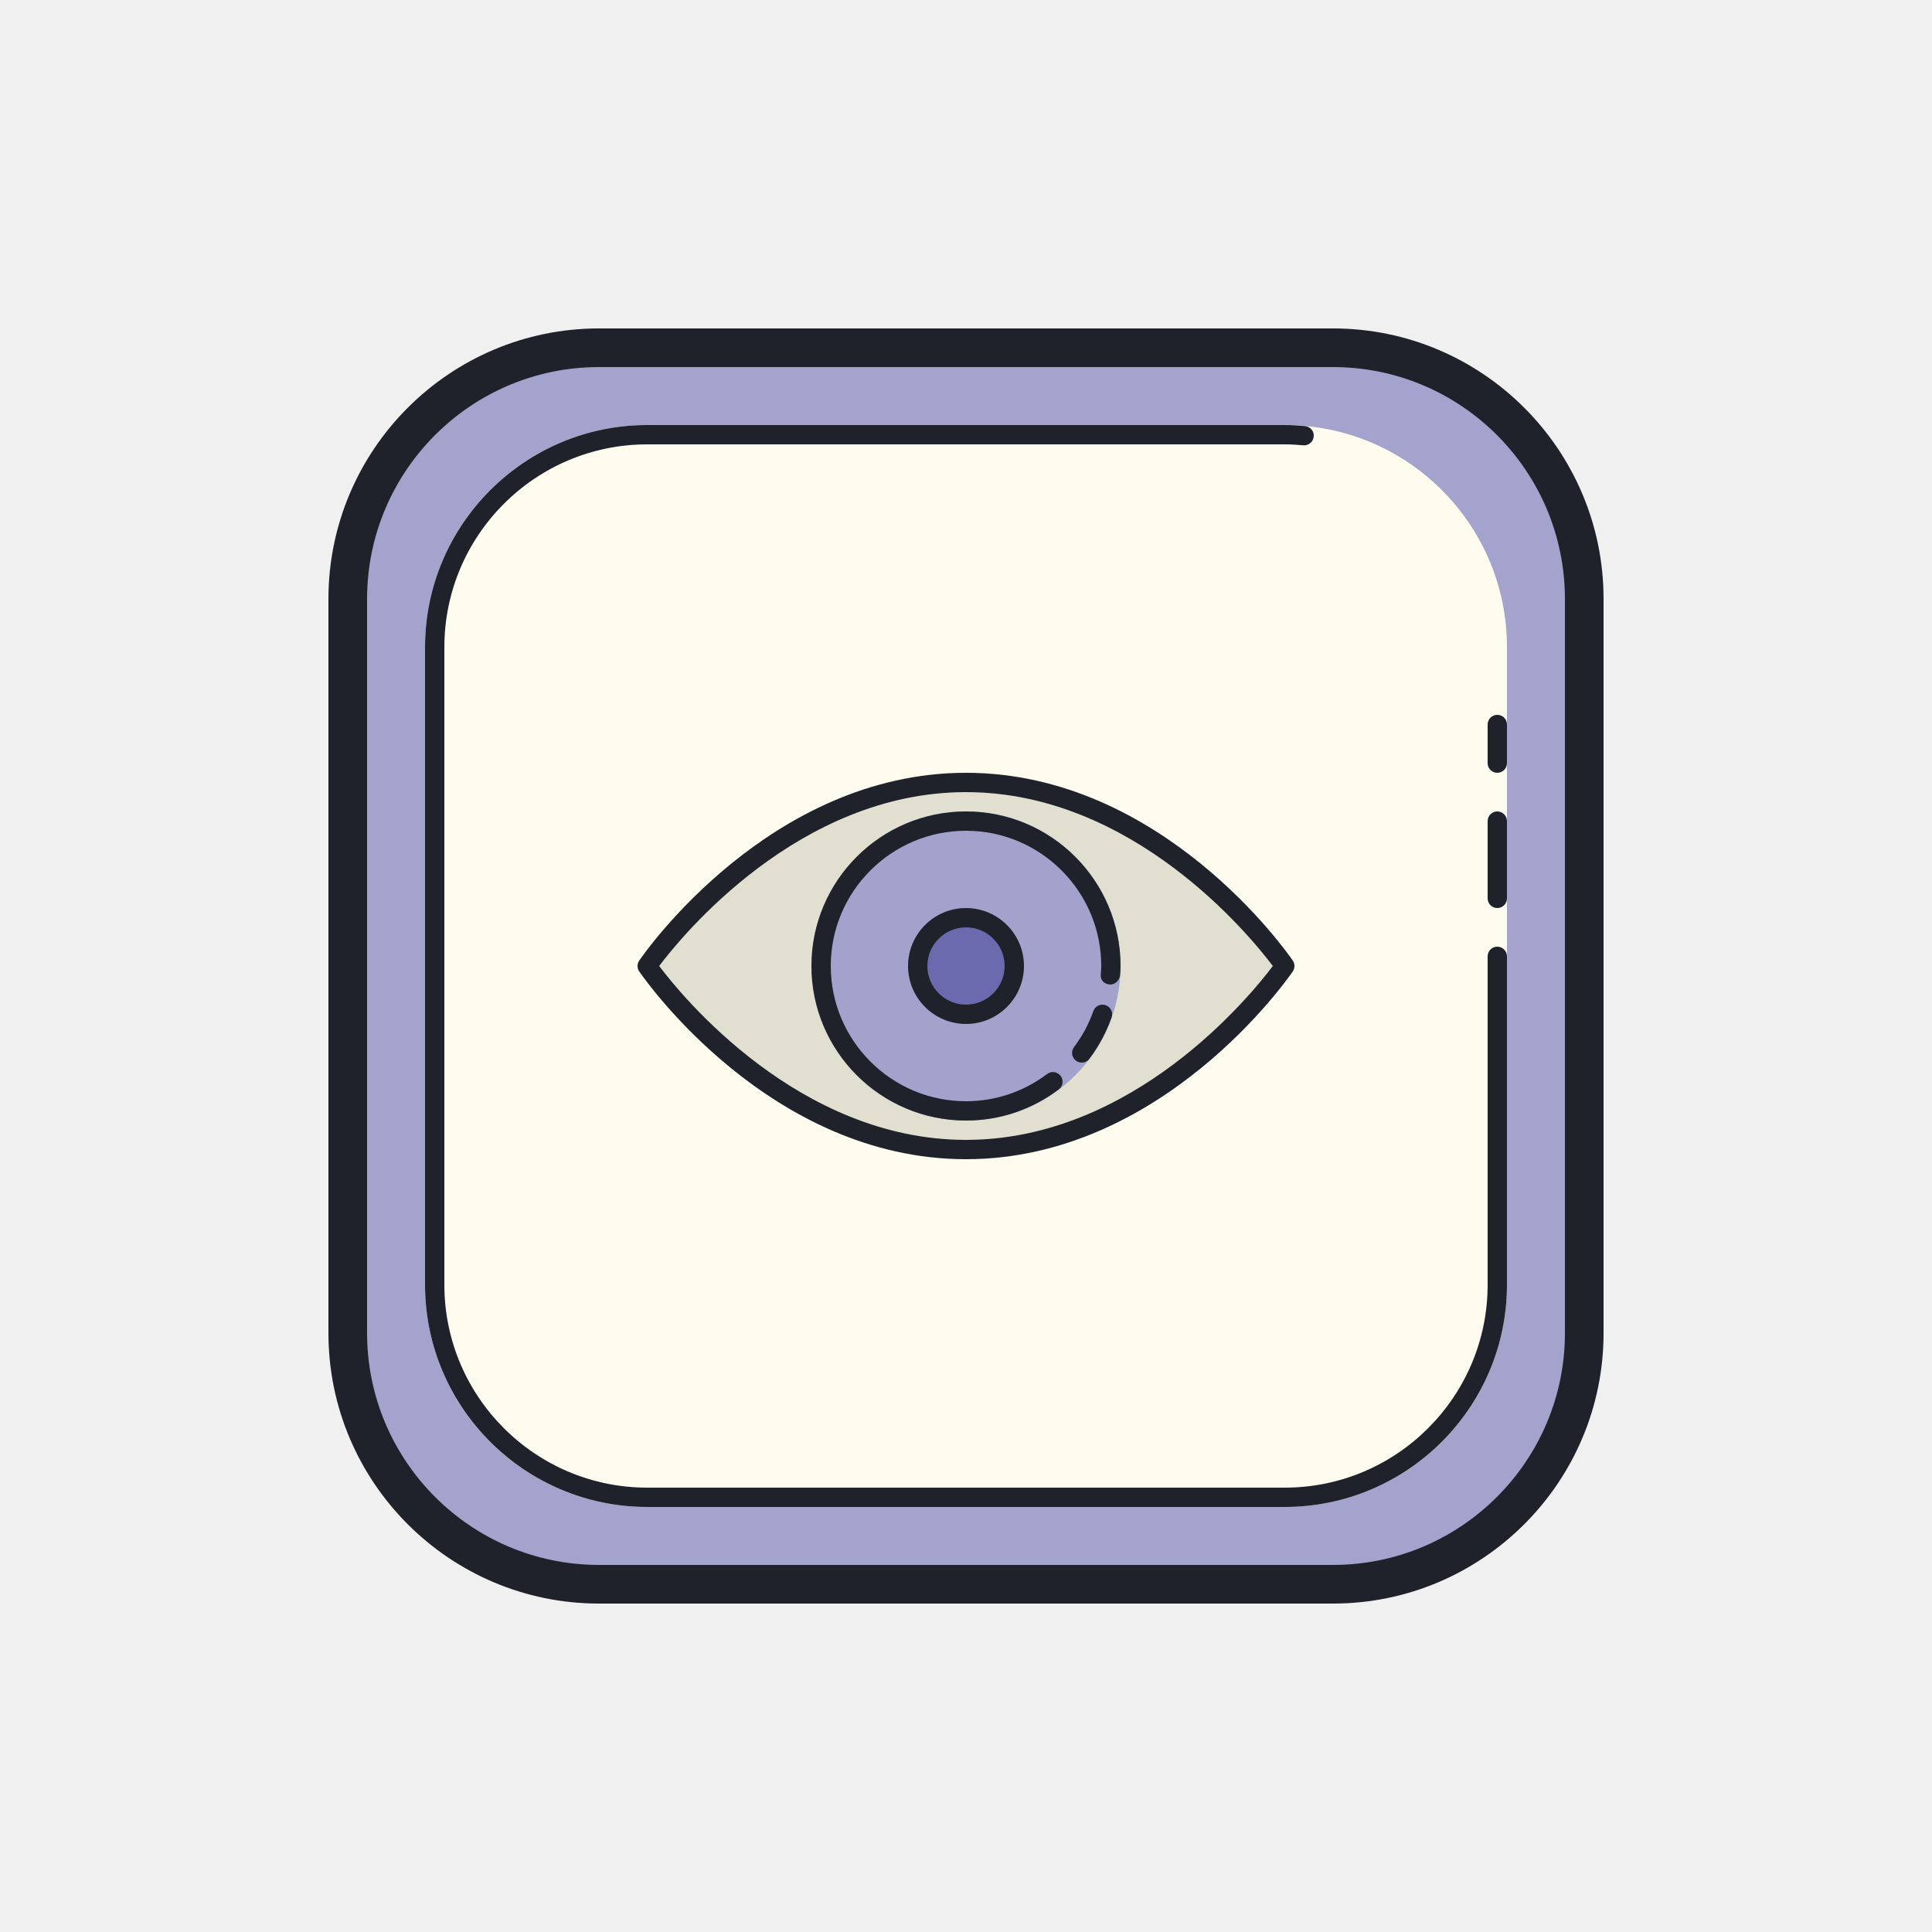
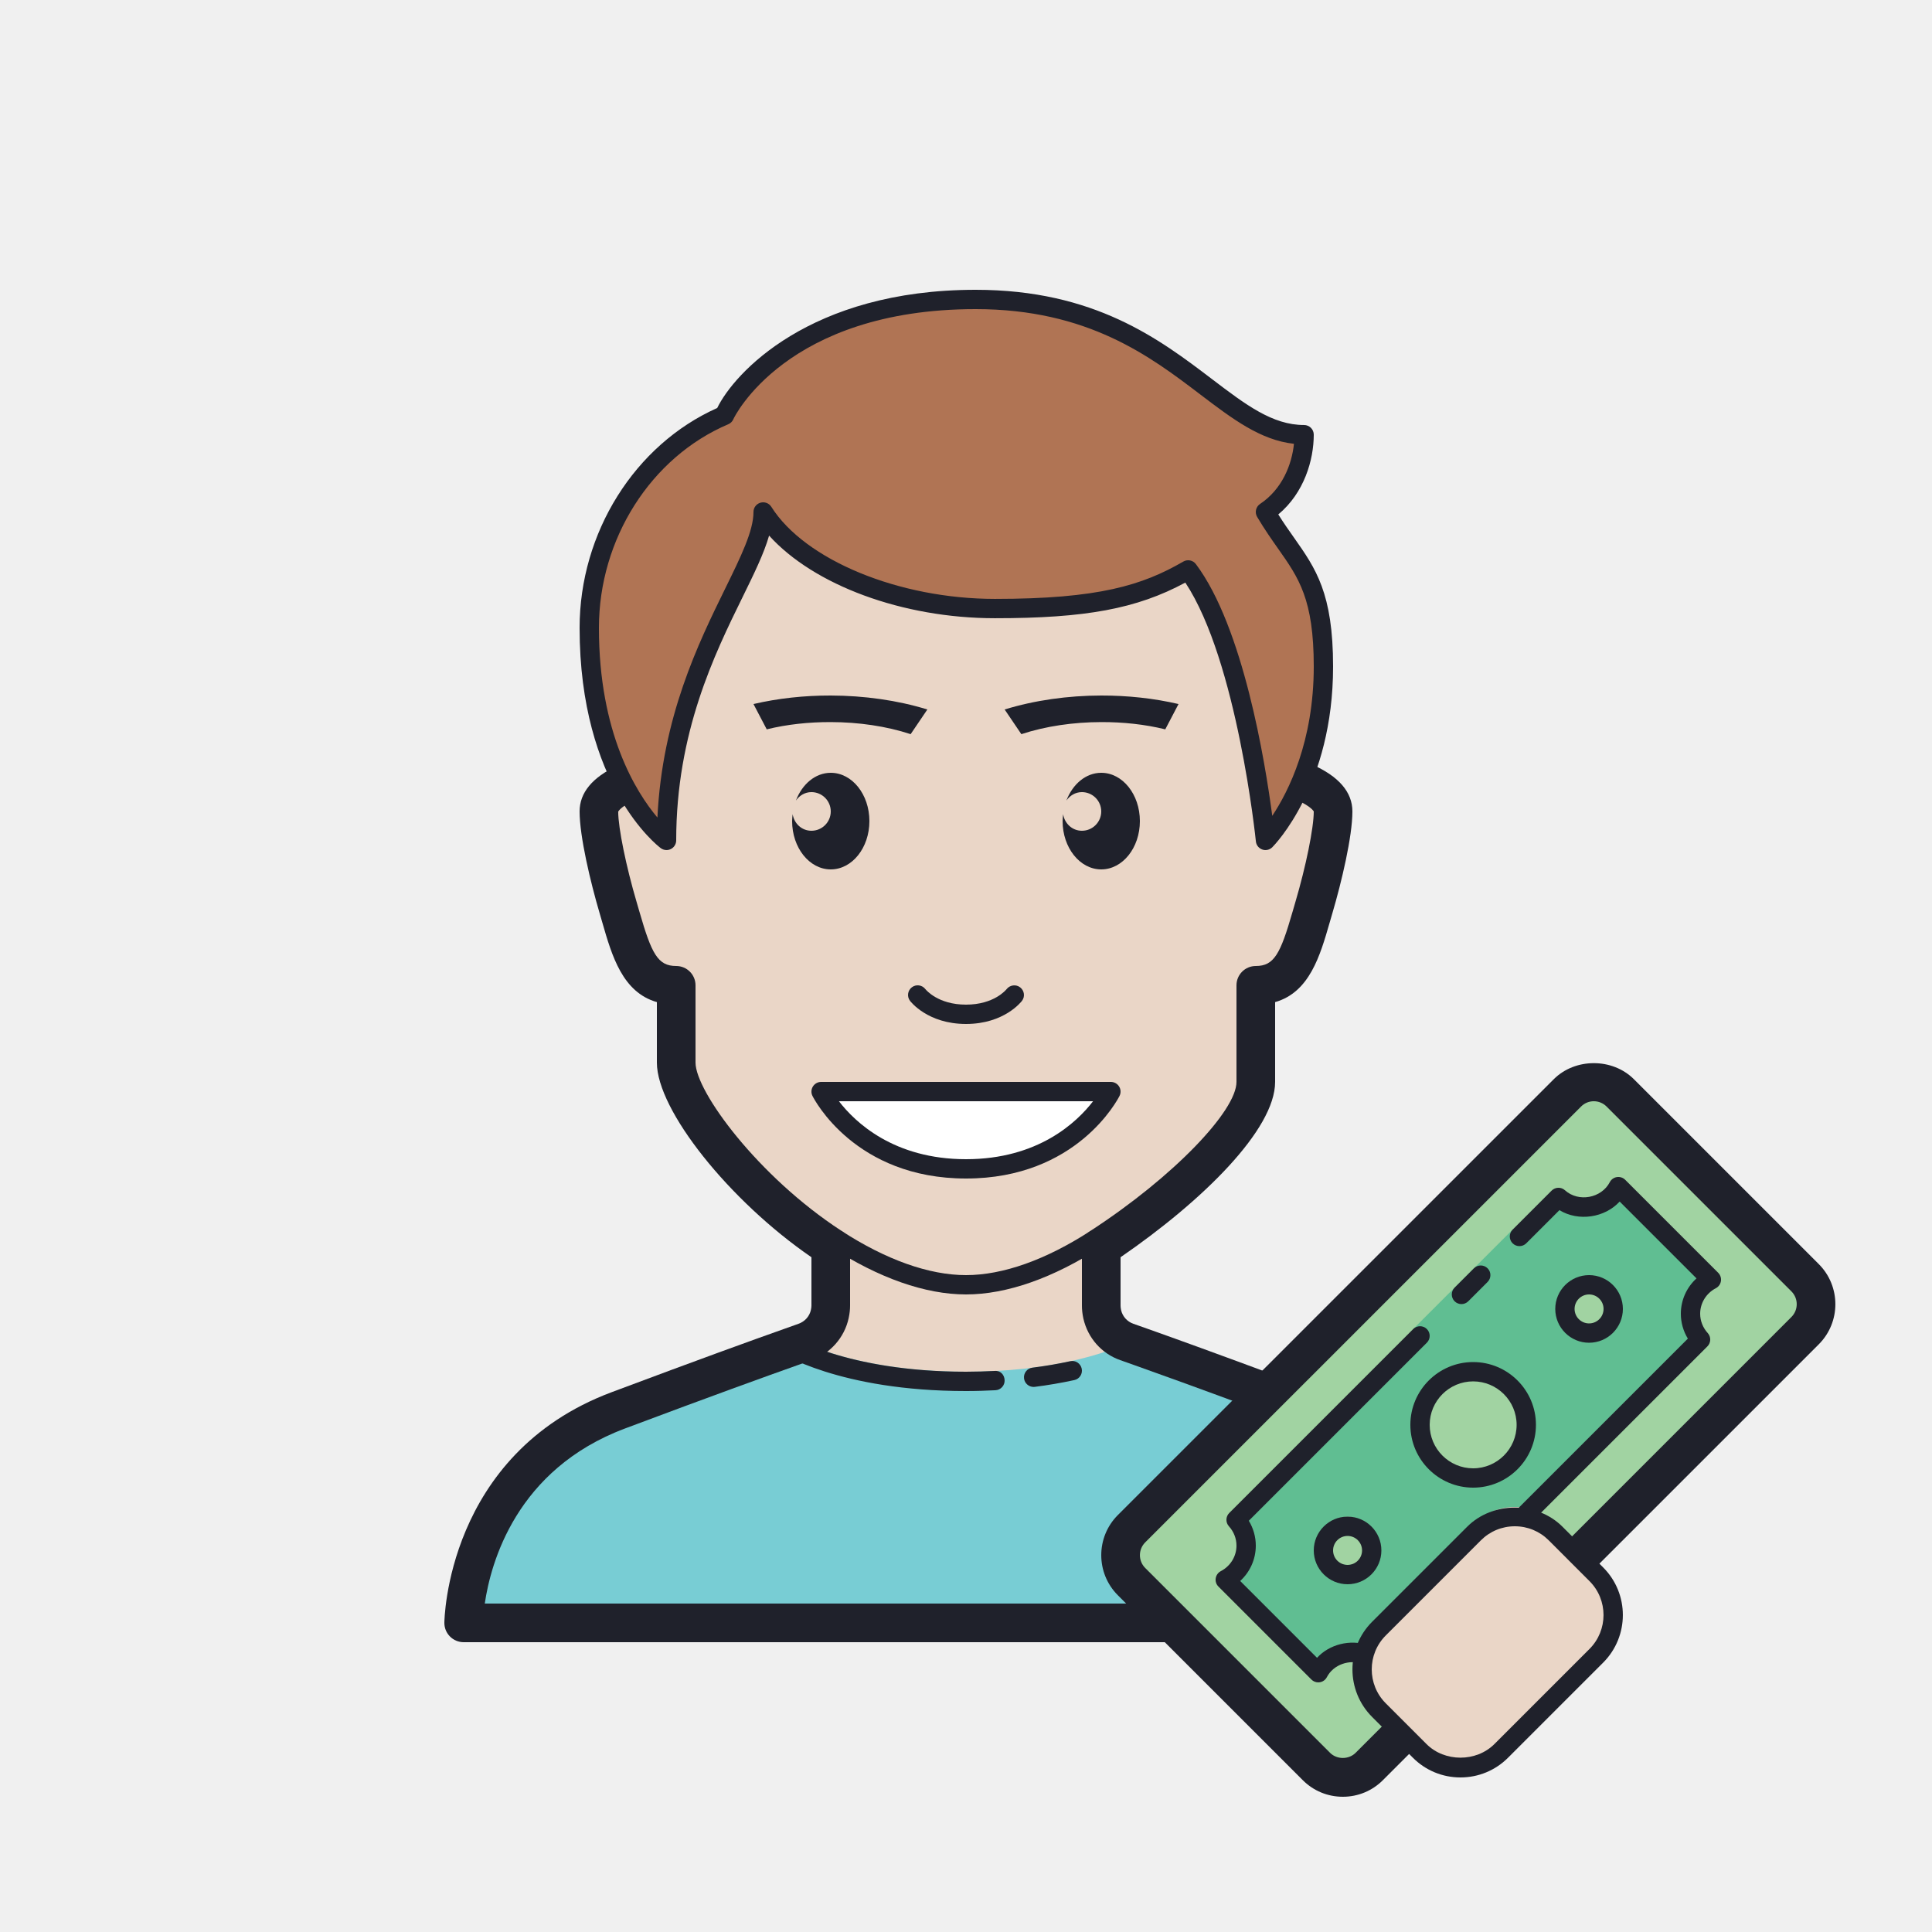
<svg xmlns="http://www.w3.org/2000/svg" viewBox="0 0 100 100" width="100px" height="100px">
-   <path fill="#a3a3cd" d="M69,82H31c-7.18,0-13-5.82-13-13V31c0-7.18,5.82-13,13-13h38c7.18,0,13,5.82,13,13v38 C82,76.18,76.18,82,69,82z" />
-   <path fill="#fdfcee" d="M66.5,78h-33C27.149,78,22,72.851,22,66.5v-33C22,27.149,27.149,22,33.5,22h33 C72.851,22,78,27.149,78,33.5v33C78,72.851,72.851,78,66.5,78z" />
-   <path fill="#1f212b" d="M69,83H31c-7.72,0-14-6.28-14-14V31c0-7.72,6.28-14,14-14h38c7.72,0,14,6.28,14,14v38 C83,76.72,76.72,83,69,83z M31,19c-6.617,0-12,5.383-12,12v38c0,6.617,5.383,12,12,12h38c6.617,0,12-5.383,12-12V31 c0-6.617-5.383-12-12-12H31z" />
-   <path fill="#1f212b" d="M66.5,78h-33C27.159,78,22,72.841,22,66.5v-33C22,27.159,27.159,22,33.5,22h33 c0.353,0,0.7,0.021,1.045,0.053c0.275,0.025,0.478,0.268,0.453,0.543c-0.025,0.275-0.27,0.479-0.543,0.453 C67.14,23.021,66.823,23,66.5,23h-33C27.71,23,23,27.71,23,33.5v33C23,72.29,27.71,77,33.5,77h33C72.29,77,77,72.29,77,66.5v-17 c0-0.276,0.224-0.5,0.5-0.5s0.5,0.224,0.5,0.5v17C78,72.841,72.841,78,66.5,78z" />
-   <path fill="#1f212b" d="M77.5,40c-0.276,0-0.5-0.224-0.5-0.5v-2c0-0.276,0.224-0.5,0.5-0.5s0.5,0.224,0.5,0.5v2 C78,39.776,77.776,40,77.5,40z" />
-   <path fill="#1f212b" d="M77.5,47c-0.276,0-0.5-0.224-0.5-0.5v-4c0-0.276,0.224-0.5,0.5-0.5s0.5,0.224,0.5,0.5v4 C78,46.776,77.776,47,77.5,47z" />
-   <path fill="#e1dfcf" d="M33.5,50c0,0,6.5,9.5,16.5,9.5S66.5,50,66.5,50S60,40.5,50,40.5S33.5,50,33.5,50z" />
-   <circle cx="50" cy="50" r="8" fill="#a2a2cc" />
-   <circle cx="50" cy="50" r="2.5" fill="#6b6aaf" />
-   <path fill="#1f212b" d="M50,53c-1.654,0-3-1.346-3-3s1.346-3,3-3s3,1.346,3,3S51.654,53,50,53z M50,48c-1.103,0-2,0.897-2,2 s0.897,2,2,2s2-0.897,2-2S51.103,48,50,48z" />
-   <path fill="#1f212b" d="M50,58c-4.411,0-8-3.589-8-8s3.589-8,8-8s8,3.589,8,8c0,0.152-0.01,0.301-0.021,0.45 c-0.02,0.275-0.25,0.524-0.537,0.506c-0.275-0.019-0.486-0.214-0.467-0.49c0,0,0.006-0.087,0.006-0.087 C56.991,50.253,57,50.128,57,50c0-3.86-3.14-7-7-7s-7,3.14-7,7s3.14,7,7,7c1.521,0,2.974-0.487,4.199-1.41 c0.222-0.166,0.535-0.121,0.7,0.099c0.166,0.221,0.122,0.534-0.099,0.7C53.4,57.443,51.74,58,50,58z" />
-   <path fill="#1f212b" d="M55.989,55c-0.104,0-0.21-0.033-0.3-0.101c-0.221-0.166-0.265-0.479-0.099-0.7 c0.429-0.57,0.766-1.198,1.002-1.866c0.092-0.26,0.377-0.397,0.638-0.304c0.26,0.092,0.396,0.377,0.304,0.638 c-0.271,0.764-0.656,1.482-1.146,2.134C56.291,54.931,56.141,55,55.989,55z" />
-   <path fill="#1f212b" d="M50,60c-10.147,0-16.641-9.321-16.913-9.718c-0.117-0.17-0.117-0.395,0-0.564 C33.359,49.321,39.853,40,50,40s16.641,9.321,16.913,9.718c0.117,0.17,0.117,0.395,0,0.564C66.641,50.679,60.147,60,50,60z M34.119,50c1.172,1.557,7.23,9,15.881,9s14.709-7.443,15.881-9c-1.172-1.557-7.23-9-15.881-9S35.291,48.443,34.119,50z" />
+   <path fill="#ead6c7" d="M68,73c-4.325-1.622-7.188-2.659-8.907-3.27c-0.286-0.102-0.54-0.191-0.764-0.27 C57.528,69.178,57,68.424,57,67.575v-3.034c4.442-2.889,8-7.543,8-9.542c0-1,0-4,0-4c2,0,2.381-1.898,3-4c0.57-1.935,1-4,1-5 c0-1.875-3.257-2.5-3.257-2.5h-0.121c-0.031-1.75-0.325-9.907-2.871-15c0,0-6.25-2-12.75-2s-12.75,2-12.75,2 c-2.553,5.107-2.932,13.284-2.989,15.014C33.508,39.611,31,40.277,31,42c0,1,0.43,3.065,1,5c0.619,2.102,1,4,3,4c0,0,0,3,0,4 c0,1.999,3.558,6.653,8,9.542v3.034c0,0.849-0.528,1.602-1.329,1.884c-0.224,0.079-0.478,0.169-0.764,0.27 C39.188,70.34,36.325,71.378,32,73c-8,3-8,11-8,11h52C76,84,76,76,68,73z" />
+   <path fill="#78cdd4" d="M68,73c-4.325-1.622-7.188-2.659-8.907-3.27c-0.249-0.089-0.464-0.164-0.666-0.236 C57.178,70.057,54.429,71,50,71c-4.406,0-7.166-0.944-8.423-1.507c-0.203,0.072-0.419,0.148-0.67,0.237 C39.188,70.341,36.325,71.378,32,73c-8,3-8,11-8,11h52C76,84,76,76,68,73z" />
+   <path fill="#b07454" d="M50.5,15.5c-9,0-12.5,4.749-13,5.999c-3.959,1.682-7,6-7,11c0,8,4,11,4,11c0-9,5-14,5-17 c1.803,2.856,6.733,5,12,5c5.125,0,7.625-0.625,10-2c3,4,4,14,4,14s3-3,3-9c0-4.738-1.403-5.298-3-8c1.5-1,2-2.75,2-4 C63,22.5,60.5,15.5,50.5,15.5z" />
+   <path fill="#fff" d="M57.5,56.5c0,0-2,4-7.5,4s-7.5-4-7.5-4H57.5z" />
+   <path fill="#a1d3a2" d="M93.434,66.138l-9.571-9.571c-0.755-0.755-1.979-0.755-2.735,0L58.566,79.128 c-0.755,0.755-0.755,1.98,0,2.735l9.571,9.571c0.755,0.755,1.98,0.755,2.735,0L76,86.306l5.128-5.128l12.306-12.306 C94.189,68.117,94.189,66.893,93.434,66.138z" />
+   <path fill="#60be92" d="M73.5,69.144l-9.521,9.521c0.32,0.355,0.521,0.82,0.521,1.336c0,0.771-0.441,1.432-1.08,1.766 l4.814,4.814c0.334-0.639,0.995-1.08,1.766-1.08c0.516,0,0.981,0.2,1.335,0.521l16.686-16.685C87.701,68.981,87.5,68.516,87.5,68 c0-0.771,0.441-1.432,1.08-1.766l-4.814-4.814C83.432,62.059,82.771,62.5,82,62.5c-0.516,0-0.981-0.2-1.335-0.521L78.644,64 l-0.354-0.354l-5.144,5.144L73.5,69.144z" />
+   <circle cx="76.25" cy="73.75" r="2.75" fill="#a1d3a2" />
+   <circle cx="69.75" cy="79.75" r="1.25" fill="#a1d3a2" />
+   <circle cx="82.25" cy="67.75" r="1.25" fill="#a1d3a2" />
+   <path fill="#ead6c7" d="M82.626,80.984l-2.11-2.11c-1.165-1.165-3.054-1.165-4.22,0l-4.923,4.923 c-1.165,1.165-1.165,3.054,0,4.22l2.11,2.11c1.165,1.165,3.054,1.165,4.22,0l4.923-4.923 C83.791,84.038,83.791,82.149,82.626,80.984z" />
+   <g>
+     <path fill="#1f212b" d="M50,53c-1.977,0-2.863-1.151-2.9-1.2c-0.166-0.221-0.121-0.534,0.1-0.7 c0.22-0.165,0.531-0.121,0.697,0.097C47.93,51.237,48.555,52,50,52c1.454,0,2.077-0.771,2.104-0.805 c0.169-0.215,0.483-0.257,0.699-0.09c0.217,0.167,0.262,0.476,0.098,0.694C52.863,51.849,51.978,53,50,53z" />
+     <path fill="#1f212b" d="M50,67c-2.106,0-4.526-0.85-7-2.458l0.545-0.838C45.856,65.206,48.088,66,50,66 s4.145-0.794,6.455-2.296L57,64.542C54.526,66.15,52.106,67,50,67z" />
+     <path fill="#1f212b" d="M50,61c-5.743,0-7.86-4.102-7.947-4.276c-0.078-0.155-0.069-0.339,0.022-0.486S42.327,56,42.5,56h15 c0.173,0,0.334,0.09,0.425,0.237s0.1,0.331,0.022,0.486C57.86,56.898,55.743,61,50,61z M43.423,57c0.836,1.086,2.84,3,6.577,3 s5.741-1.914,6.577-3H43.423z" />
+     <path fill="#1f212b" d="M43,40c-0.799,0-1.482,0.589-1.803,1.435C41.378,41.178,41.662,41,42,41c0.552,0,1,0.448,1,1 s-0.448,1-1,1c-0.502,0-0.899-0.376-0.971-0.857C41.015,42.26,41,42.377,41,42.5c0,1.381,0.895,2.5,2,2.5s2-1.119,2-2.5 S44.105,40,43,40z" />
+     <path fill="#1f212b" d="M57,40c-0.799,0-1.482,0.589-1.803,1.435C55.378,41.178,55.662,41,56,41c0.552,0,1,0.448,1,1 s-0.448,1-1,1c-0.502,0-0.899-0.376-0.971-0.857C55.015,42.26,55,42.377,55,42.5c0,1.381,0.895,2.5,2,2.5s2-1.119,2-2.5 S58.105,40,57,40z" />
+     <path fill="#1f212b" d="M60.314,37.751L61,36.441c-1.277-0.298-2.64-0.443-4-0.441c-1.73,0.003-3.456,0.247-5,0.723 L52.865,38c1.268-0.417,2.7-0.622,4.135-0.625C58.128,37.372,59.259,37.491,60.314,37.751z" />
+     <path fill="#1f212b" d="M43,37.375c1.435,0.003,2.867,0.208,4.135,0.625L48,36.723c-1.544-0.476-3.27-0.719-5-0.723 c-1.36-0.003-2.723,0.143-4,0.441l0.686,1.31C40.741,37.491,41.872,37.372,43,37.375z" />
+     <path fill="#1f212b" d="M66.976,27.827c-0.264-0.374-0.535-0.758-0.812-1.2C67.509,25.51,68,23.8,68,22.499 c0-0.133-0.052-0.261-0.146-0.354s-0.221-0.146-0.354-0.146h-0.001c-1.638,0-3.018-1.048-4.765-2.376 C60.025,17.563,56.653,15,50.5,15c-8.597,0-12.513,4.334-13.377,6.118C32.854,23.024,30,27.57,30,32.499 c0,8.156,4.028,11.272,4.2,11.4c0.088,0.066,0.194,0.1,0.3,0.1c0.076,0,0.153-0.018,0.224-0.053C34.893,43.861,35,43.688,35,43.499 c0-5.59,1.982-9.632,3.431-12.583c0.599-1.221,1.112-2.267,1.377-3.194c2.312,2.561,6.899,4.277,11.693,4.277 c4.683,0,7.338-0.488,9.851-1.844c2.689,4.058,3.642,13.298,3.652,13.394c0.018,0.192,0.147,0.356,0.329,0.421 c0.179,0.067,0.383,0.02,0.521-0.117C65.982,43.724,69,40.636,69,34.499C69,30.704,68.106,29.434,66.976,27.827z M65.852,42.228 c-0.373-2.825-1.505-9.766-3.952-13.029c-0.153-0.204-0.432-0.259-0.651-0.133c-2.114,1.225-4.387,1.933-9.749,1.933 c-4.964,0-9.833-2.005-11.577-4.767c-0.118-0.188-0.345-0.273-0.562-0.213C39.147,26.081,39,26.276,39,26.499 c0,0.982-0.648,2.303-1.469,3.976c-1.387,2.829-3.252,6.632-3.503,11.84C32.917,40.998,31,37.937,31,32.499 c0-4.603,2.691-8.838,6.695-10.54c0.123-0.051,0.219-0.15,0.269-0.274C37.987,21.628,40.679,16,50.5,16 c5.816,0,9.039,2.45,11.628,4.419c1.659,1.26,3.111,2.364,4.847,2.552c-0.111,1.081-0.613,2.352-1.753,3.112 c-0.22,0.147-0.288,0.441-0.153,0.67c0.381,0.645,0.757,1.178,1.088,1.649C67.228,29.922,68,31.02,68,34.499 C68,38.368,66.697,40.956,65.852,42.228z" />
+     <path fill="#1f212b" d="M50,72c-6.576,0-9.65-1.999-9.777-2.084c-0.229-0.153-0.291-0.462-0.139-0.691 c0.151-0.231,0.461-0.294,0.692-0.142C40.805,69.103,43.76,71,50,71c0.517,0,1.002-0.017,1.475-0.04 c0.312-0.033,0.51,0.198,0.524,0.474s-0.198,0.511-0.474,0.524C51.037,71.983,50.534,72,50,72z M53.499,71.787 c-0.248,0-0.464-0.185-0.495-0.438c-0.034-0.274,0.16-0.524,0.434-0.559c0.661-0.083,1.301-0.192,1.957-0.334 c0.272-0.061,0.535,0.114,0.594,0.383c0.059,0.27-0.112,0.536-0.383,0.594c-0.685,0.148-1.354,0.263-2.043,0.35 C53.541,71.786,53.521,71.787,53.499,71.787z" />
+     <path fill="#1f212b" d="M57.986,70.401l0.769,0.273c1.216,0.432,3.18,1.139,6.059,2.206l1.557-1.557 c-3.364-1.252-5.606-2.06-6.943-2.534l-0.77-0.273c-0.319-0.111-0.557-0.38-0.631-0.708C58.01,67.726,58,67.647,58,67.58v-2.506 c4.242-2.913,8-6.609,8-9.074v-4.131c1.781-0.507,2.329-2.404,2.82-4.107l0.139-0.479C69.439,45.658,70,43.299,70,42 c0-1.001-0.705-1.819-2.096-2.433l-0.807,1.83C67.883,41.744,67.997,42,68,42c0,0.853-0.403,2.836-0.959,4.717l-0.143,0.491 C66.274,49.371,65.949,50,65,50c-0.553,0-1,0.447-1,1v5c0,1.491-3.24,4.9-7.546,7.702C56.171,63.887,56,64.202,56,64.54v3.04 c0,0.21,0.024,0.43,0.074,0.663C56.304,69.258,57.025,70.067,57.986,70.401z" />
+     <path fill="#1f212b" d="M59.705,83.001H25.092c0.306-2.1,1.62-6.949,7.259-9.063c4.49-1.685,7.314-2.704,8.897-3.265 l0.75-0.268c0.976-0.339,1.716-1.177,1.93-2.186C43.977,67.988,44,67.786,44,67.58v-3.04c0-0.338-0.171-0.653-0.455-0.838 C39.24,60.899,36,56.491,36,55v-4c0-0.553-0.448-1-1-1c-0.949,0-1.274-0.629-1.898-2.792l-0.143-0.491 c-0.556-1.882-0.959-3.866-0.961-4.704c0.001-0.002,0.094-0.237,0.8-0.567l-0.846-1.813C30.657,40.237,30,41.034,30,42 c0,1.297,0.561,3.657,1.041,5.283l0.139,0.479c0.491,1.702,1.039,3.599,2.82,4.107V55c0,2.464,3.758,7.161,8,10.074v2.506 c0,0.063-0.009,0.131-0.028,0.221c-0.07,0.329-0.312,0.603-0.645,0.719l-0.751,0.268c-1.586,0.561-4.423,1.586-8.927,3.275 C23.099,75.27,23,83.913,23,84c0,0.553,0.448,1,1,1h37.704L59.705,83.001z" />
+     <path fill="#1f212b" d="M75.644,67.5c-0.128,0-0.256-0.049-0.354-0.146c-0.195-0.195-0.195-0.512,0-0.707l1-1 c0.195-0.195,0.512-0.195,0.707,0s0.195,0.512,0,0.707l-1,1C75.899,67.451,75.771,67.5,75.644,67.5z" />
+     <path fill="#1f212b" d="M76.25,77C74.458,77,73,75.542,73,73.75s1.458-3.25,3.25-3.25s3.25,1.458,3.25,3.25 S78.042,77,76.25,77z M76.25,71.5c-1.24,0-2.25,1.009-2.25,2.25S75.01,76,76.25,76s2.25-1.009,2.25-2.25S77.49,71.5,76.25,71.5z" />
+     <path fill="#1f212b" d="M69.75,82C68.785,82,68,81.215,68,80.25s0.785-1.75,1.75-1.75s1.75,0.785,1.75,1.75 S70.715,82,69.75,82z M69.75,79.5c-0.413,0-0.75,0.336-0.75,0.75S69.337,81,69.75,81s0.75-0.336,0.75-0.75S70.163,79.5,69.75,79.5z" />
+     <path fill="#1f212b" d="M82.25,69.5c-0.965,0-1.75-0.785-1.75-1.75S81.285,66,82.25,66S84,66.785,84,67.75 S83.215,69.5,82.25,69.5z M82.25,67c-0.413,0-0.75,0.336-0.75,0.75s0.337,0.75,0.75,0.75S83,68.164,83,67.75S82.663,67,82.25,67z" />
+     <path fill="#1f212b" d="M75.593,92c-0.931,0-1.805-0.362-2.463-1.021l-2.109-2.11c-1.358-1.358-1.358-3.568,0-4.926 l4.923-4.923c1.315-1.315,3.609-1.317,4.927,0l2.109,2.11c1.358,1.358,1.358,3.568,0,4.926l-4.923,4.923 C77.398,91.638,76.524,92,75.593,92z M78.407,79c-0.664,0-1.288,0.258-1.757,0.728l-4.923,4.923c-0.968,0.968-0.968,2.544,0,3.512 l2.109,2.11c0.938,0.938,2.575,0.938,3.513,0l4.923-4.923c0.968-0.968,0.968-2.544,0-3.512l-2.109-2.11 C79.694,79.258,79.07,79,78.407,79z" />
+     <path fill="#1f212b" d="M70.792,85.144c-0.912-0.296-1.978-0.041-2.623,0.664l-3.977-3.977C64.701,81.365,65,80.706,65,80 c0-0.455-0.127-0.898-0.362-1.286l9.216-9.216c0.195-0.195,0.195-0.512,0-0.707s-0.512-0.195-0.707,0l-9.521,9.521 C63.438,78.5,63.43,78.802,63.608,79C63.861,79.279,64,79.634,64,80c0,0.555-0.311,1.062-0.812,1.323 c-0.141,0.074-0.238,0.21-0.263,0.368s0.028,0.317,0.141,0.429l4.814,4.814c0.095,0.095,0.222,0.146,0.354,0.146 c0.025,0,0.051-0.002,0.076-0.006c0.157-0.024,0.294-0.122,0.367-0.263c0.345-0.663,1.172-0.932,1.85-0.69 C70.56,85.785,70.646,85.456,70.792,85.144z" />
+     <path fill="#1f212b" d="M88.934,65.88l-4.814-4.814c-0.113-0.113-0.273-0.164-0.43-0.141 c-0.157,0.024-0.294,0.122-0.367,0.263c-0.433,0.83-1.619,1.056-2.322,0.419c-0.195-0.177-0.498-0.171-0.688,0.018l-2.021,2.021 c-0.195,0.195-0.195,0.512,0,0.707s0.512,0.195,0.707,0l1.717-1.716c0.989,0.603,2.351,0.392,3.117-0.445l3.978,3.977 C87.299,66.635,87,67.294,87,68c0,0.455,0.127,0.899,0.363,1.287l-9.241,9.24c0.426-0.041,0.856,0.007,1.265,0.149l8.988-8.987 c0.188-0.188,0.196-0.492,0.018-0.689C88.14,68.721,88,68.366,88,68c0-0.554,0.312-1.061,0.812-1.323 c0.142-0.074,0.238-0.21,0.263-0.367S89.046,65.993,88.934,65.88z" />
+     <path fill="#1f212b" d="M94.141,65.431L84.57,55.86c-1.107-1.108-3.041-1.108-4.148,0L57.859,78.42 c-1.144,1.144-1.144,3.005,0,4.149l9.571,9.571c0.554,0.555,1.291,0.86,2.075,0.86s1.521-0.305,2.074-0.859l1.71-1.71l-1.414-1.414 l-1.71,1.71c-0.354,0.353-0.967,0.353-1.32,0l-9.571-9.571c-0.363-0.364-0.363-0.957,0-1.321l22.562-22.561 C82.012,57.097,82.246,57,82.495,57s0.483,0.097,0.66,0.273l9.571,9.571c0.363,0.364,0.363,0.957,0,1.321l-11.709,11.71 l1.414,1.414l11.71-11.709C95.284,68.436,95.284,66.575,94.141,65.431z" />
+   </g>
</svg>
